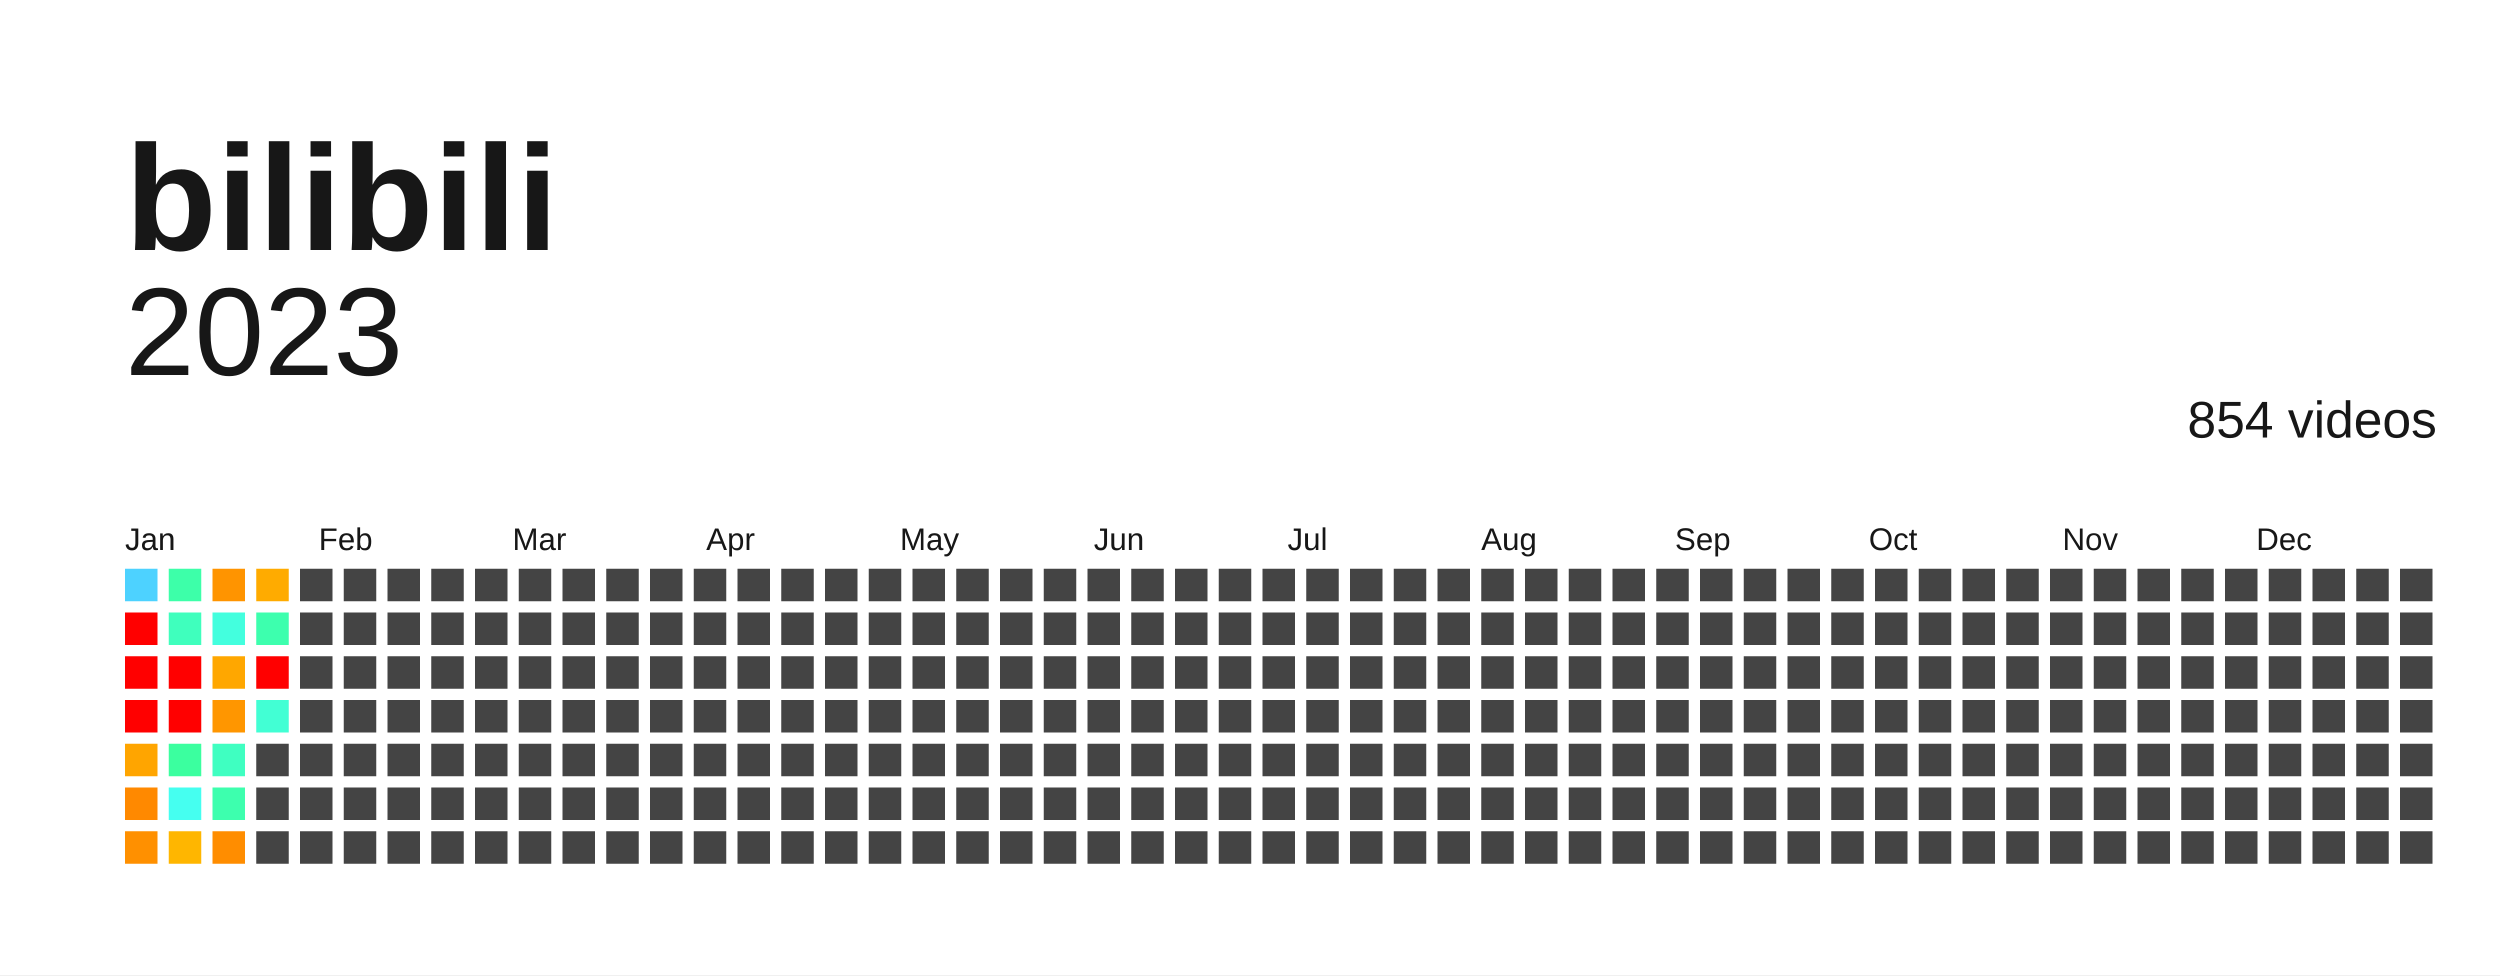
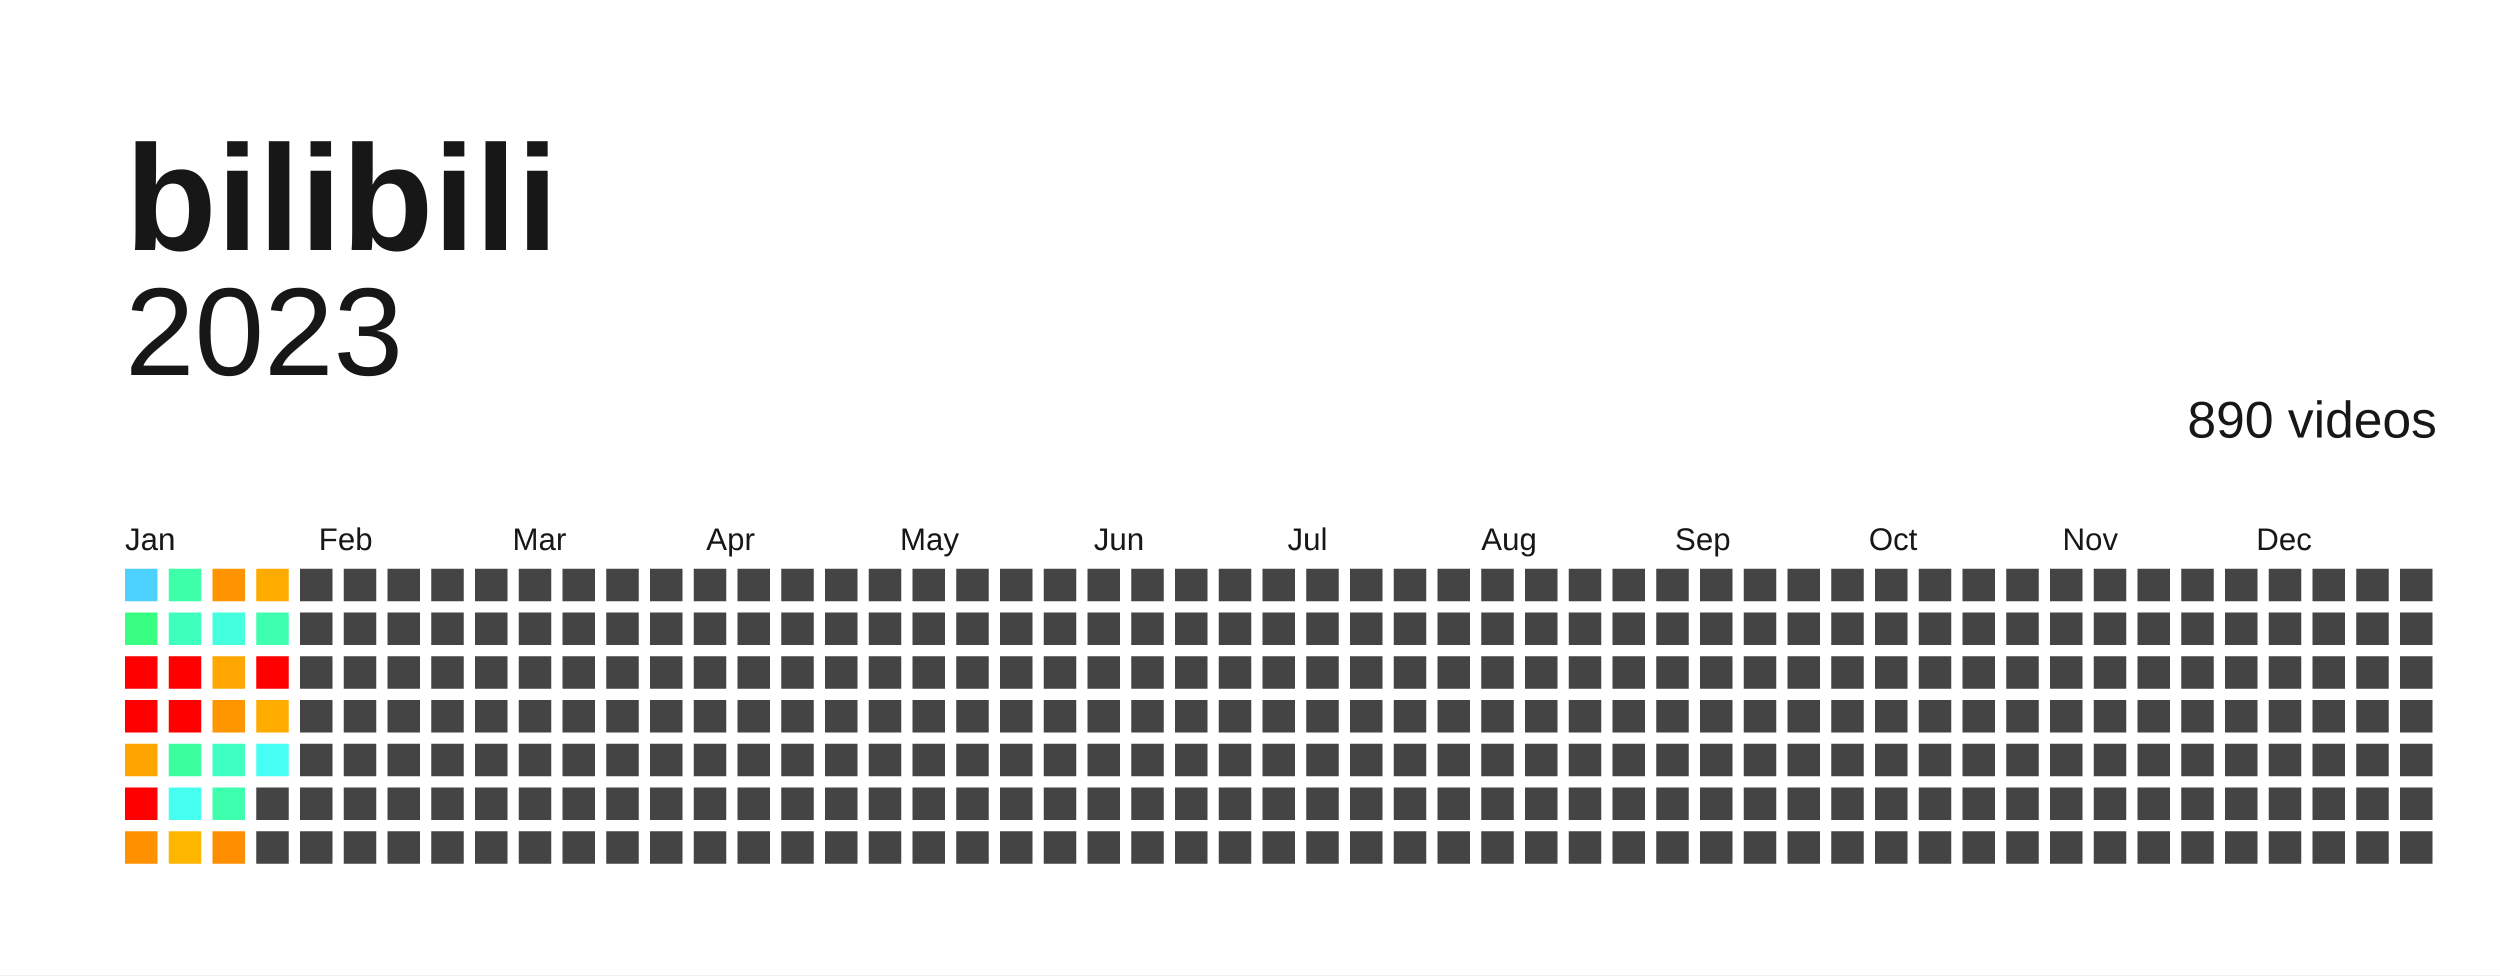
<svg xmlns="http://www.w3.org/2000/svg" baseProfile="full" height="78mm" version="1.1" viewBox="0,0,200,78" width="200mm">
  <defs />
  <rect fill="#FFFFFF" height="78" width="200" x="0" y="0" />
  <text fill="#171717" style="font-size:12px; font-family:Arial; font-weight:bold;" x="10" y="20">bilibili</text>
  <text alignment-baseline="hanging" fill="#171717" style="font-size:10.0px; font-family:Arial;" x="10" y="30">2023</text>
-   <text alignment-baseline="hanging" fill="#171717" style="font-size:4.125px; font-family:Arial;" x="175" y="35">854 videos</text>
+   <text alignment-baseline="hanging" fill="#171717" style="font-size:4.125px; font-family:Arial;" x="175" y="35">890 videos</text>
  <text fill="#171717" style="font-size:2.5px; font-family:Arial" x="10.0" y="44">Jan</text>
  <text fill="#171717" style="font-size:2.5px; font-family:Arial" x="25.5" y="44">Feb</text>
  <text fill="#171717" style="font-size:2.5px; font-family:Arial" x="41.0" y="44">Mar</text>
  <text fill="#171717" style="font-size:2.5px; font-family:Arial" x="56.5" y="44">Apr</text>
  <text fill="#171717" style="font-size:2.5px; font-family:Arial" x="72.0" y="44">May</text>
  <text fill="#171717" style="font-size:2.5px; font-family:Arial" x="87.5" y="44">Jun</text>
  <text fill="#171717" style="font-size:2.5px; font-family:Arial" x="103.0" y="44">Jul</text>
  <text fill="#171717" style="font-size:2.5px; font-family:Arial" x="118.5" y="44">Aug</text>
  <text fill="#171717" style="font-size:2.5px; font-family:Arial" x="134.0" y="44">Sep</text>
  <text fill="#171717" style="font-size:2.5px; font-family:Arial" x="149.5" y="44">Oct</text>
  <text fill="#171717" style="font-size:2.5px; font-family:Arial" x="165.0" y="44">Nov</text>
  <text fill="#171717" style="font-size:2.5px; font-family:Arial" x="180.5" y="44">Dec</text>
  <rect fill="#4dd2ff" height="2.6" width="2.6" x="10.0" y="45.5" />
-   <rect fill="red" height="2.6" width="2.6" x="10.0" y="49.0" />
+   <rect fill="#38ff81" height="2.6" width="2.6" x="10.0" y="49.0" />
  <rect fill="red" height="2.6" width="2.6" x="10.0" y="52.5" />
  <rect fill="red" height="2.6" width="2.6" x="10.0" y="56.0" />
  <rect fill="#ffa500" height="2.6" width="2.6" x="10.0" y="59.5" />
-   <rect fill="#ff8900" height="2.6" width="2.6" x="10.0" y="63.0" />
+   <rect fill="red" height="2.6" width="2.6" x="10.0" y="63.0" />
  <rect fill="#ff9000" height="2.6" width="2.6" x="10.0" y="66.5" />
  <rect fill="#3dffa9" height="2.6" width="2.6" x="13.5" y="45.5" />
  <rect fill="#3fffbd" height="2.6" width="2.6" x="13.5" y="49.0" />
  <rect fill="red" height="2.6" width="2.6" x="13.5" y="52.5" />
  <rect fill="red" height="2.6" width="2.6" x="13.5" y="56.0" />
  <rect fill="#3bff9f" height="2.6" width="2.6" x="13.5" y="59.5" />
  <rect fill="#45fff0" height="2.6" width="2.6" x="13.5" y="63.0" />
  <rect fill="#ffb600" height="2.6" width="2.6" x="13.5" y="66.5" />
  <rect fill="#ff9400" height="2.6" width="2.6" x="17.0" y="45.5" />
  <rect fill="#43ffde" height="2.6" width="2.6" x="17.0" y="49.0" />
  <rect fill="#ffa700" height="2.6" width="2.6" x="17.0" y="52.5" />
  <rect fill="#ff9600" height="2.6" width="2.6" x="17.0" y="56.0" />
  <rect fill="#3fffc1" height="2.6" width="2.6" x="17.0" y="59.5" />
  <rect fill="#3dffae" height="2.6" width="2.6" x="17.0" y="63.0" />
  <rect fill="#ff8d00" height="2.6" width="2.6" x="17.0" y="66.5" />
  <rect fill="#ffab00" height="2.6" width="2.6" x="20.5" y="45.5" />
  <rect fill="#3dffae" height="2.6" width="2.6" x="20.5" y="49.0" />
  <rect fill="red" height="2.6" width="2.6" x="20.5" y="52.5" />
-   <rect fill="#42ffd4" height="2.6" width="2.6" x="20.5" y="56.0" />
-   <rect fill="#444444" height="2.6" width="2.6" x="20.5" y="59.5" />
+   <rect fill="#ffac00" height="2.6" width="2.6" x="20.5" y="56.0" />
+   <rect fill="#46fff4" height="2.6" width="2.6" x="20.5" y="59.5" />
  <rect fill="#444444" height="2.6" width="2.6" x="20.5" y="63.0" />
  <rect fill="#444444" height="2.6" width="2.6" x="20.5" y="66.5" />
  <rect fill="#444444" height="2.6" width="2.6" x="24.0" y="45.5" />
  <rect fill="#444444" height="2.6" width="2.6" x="24.0" y="49.0" />
  <rect fill="#444444" height="2.6" width="2.6" x="24.0" y="52.5" />
  <rect fill="#444444" height="2.6" width="2.6" x="24.0" y="56.0" />
  <rect fill="#444444" height="2.6" width="2.6" x="24.0" y="59.5" />
  <rect fill="#444444" height="2.6" width="2.6" x="24.0" y="63.0" />
  <rect fill="#444444" height="2.6" width="2.6" x="24.0" y="66.5" />
  <rect fill="#444444" height="2.6" width="2.6" x="27.5" y="45.5" />
  <rect fill="#444444" height="2.6" width="2.6" x="27.5" y="49.0" />
  <rect fill="#444444" height="2.6" width="2.6" x="27.5" y="52.5" />
  <rect fill="#444444" height="2.6" width="2.6" x="27.5" y="56.0" />
  <rect fill="#444444" height="2.6" width="2.6" x="27.5" y="59.5" />
  <rect fill="#444444" height="2.6" width="2.6" x="27.5" y="63.0" />
  <rect fill="#444444" height="2.6" width="2.6" x="27.5" y="66.5" />
  <rect fill="#444444" height="2.6" width="2.6" x="31.0" y="45.5" />
  <rect fill="#444444" height="2.6" width="2.6" x="31.0" y="49.0" />
  <rect fill="#444444" height="2.6" width="2.6" x="31.0" y="52.5" />
  <rect fill="#444444" height="2.6" width="2.6" x="31.0" y="56.0" />
  <rect fill="#444444" height="2.6" width="2.6" x="31.0" y="59.5" />
  <rect fill="#444444" height="2.6" width="2.6" x="31.0" y="63.0" />
  <rect fill="#444444" height="2.6" width="2.6" x="31.0" y="66.5" />
  <rect fill="#444444" height="2.6" width="2.6" x="34.5" y="45.5" />
  <rect fill="#444444" height="2.6" width="2.6" x="34.5" y="49.0" />
  <rect fill="#444444" height="2.6" width="2.6" x="34.5" y="52.5" />
  <rect fill="#444444" height="2.6" width="2.6" x="34.5" y="56.0" />
  <rect fill="#444444" height="2.6" width="2.6" x="34.5" y="59.5" />
  <rect fill="#444444" height="2.6" width="2.6" x="34.5" y="63.0" />
  <rect fill="#444444" height="2.6" width="2.6" x="34.5" y="66.5" />
  <rect fill="#444444" height="2.6" width="2.6" x="38.0" y="45.5" />
  <rect fill="#444444" height="2.6" width="2.6" x="38.0" y="49.0" />
  <rect fill="#444444" height="2.6" width="2.6" x="38.0" y="52.5" />
  <rect fill="#444444" height="2.6" width="2.6" x="38.0" y="56.0" />
  <rect fill="#444444" height="2.6" width="2.6" x="38.0" y="59.5" />
  <rect fill="#444444" height="2.6" width="2.6" x="38.0" y="63.0" />
  <rect fill="#444444" height="2.6" width="2.6" x="38.0" y="66.5" />
  <rect fill="#444444" height="2.6" width="2.6" x="41.5" y="45.5" />
  <rect fill="#444444" height="2.6" width="2.6" x="41.5" y="49.0" />
  <rect fill="#444444" height="2.6" width="2.6" x="41.5" y="52.5" />
  <rect fill="#444444" height="2.6" width="2.6" x="41.5" y="56.0" />
  <rect fill="#444444" height="2.6" width="2.6" x="41.5" y="59.5" />
  <rect fill="#444444" height="2.6" width="2.6" x="41.5" y="63.0" />
  <rect fill="#444444" height="2.6" width="2.6" x="41.5" y="66.5" />
  <rect fill="#444444" height="2.6" width="2.6" x="45.0" y="45.5" />
  <rect fill="#444444" height="2.6" width="2.6" x="45.0" y="49.0" />
  <rect fill="#444444" height="2.6" width="2.6" x="45.0" y="52.5" />
  <rect fill="#444444" height="2.6" width="2.6" x="45.0" y="56.0" />
  <rect fill="#444444" height="2.6" width="2.6" x="45.0" y="59.5" />
  <rect fill="#444444" height="2.6" width="2.6" x="45.0" y="63.0" />
  <rect fill="#444444" height="2.6" width="2.6" x="45.0" y="66.5" />
  <rect fill="#444444" height="2.6" width="2.6" x="48.5" y="45.5" />
  <rect fill="#444444" height="2.6" width="2.6" x="48.5" y="49.0" />
  <rect fill="#444444" height="2.6" width="2.6" x="48.5" y="52.5" />
  <rect fill="#444444" height="2.6" width="2.6" x="48.5" y="56.0" />
  <rect fill="#444444" height="2.6" width="2.6" x="48.5" y="59.5" />
  <rect fill="#444444" height="2.6" width="2.6" x="48.5" y="63.0" />
  <rect fill="#444444" height="2.6" width="2.6" x="48.5" y="66.5" />
  <rect fill="#444444" height="2.6" width="2.6" x="52.0" y="45.5" />
  <rect fill="#444444" height="2.6" width="2.6" x="52.0" y="49.0" />
  <rect fill="#444444" height="2.6" width="2.6" x="52.0" y="52.5" />
  <rect fill="#444444" height="2.6" width="2.6" x="52.0" y="56.0" />
  <rect fill="#444444" height="2.6" width="2.6" x="52.0" y="59.5" />
  <rect fill="#444444" height="2.6" width="2.6" x="52.0" y="63.0" />
  <rect fill="#444444" height="2.6" width="2.6" x="52.0" y="66.5" />
  <rect fill="#444444" height="2.6" width="2.6" x="55.5" y="45.5" />
  <rect fill="#444444" height="2.6" width="2.6" x="55.5" y="49.0" />
  <rect fill="#444444" height="2.6" width="2.6" x="55.5" y="52.5" />
  <rect fill="#444444" height="2.6" width="2.6" x="55.5" y="56.0" />
  <rect fill="#444444" height="2.6" width="2.6" x="55.5" y="59.5" />
  <rect fill="#444444" height="2.6" width="2.6" x="55.5" y="63.0" />
  <rect fill="#444444" height="2.6" width="2.6" x="55.5" y="66.5" />
  <rect fill="#444444" height="2.6" width="2.6" x="59.0" y="45.5" />
  <rect fill="#444444" height="2.6" width="2.6" x="59.0" y="49.0" />
  <rect fill="#444444" height="2.6" width="2.6" x="59.0" y="52.5" />
  <rect fill="#444444" height="2.6" width="2.6" x="59.0" y="56.0" />
  <rect fill="#444444" height="2.6" width="2.6" x="59.0" y="59.5" />
  <rect fill="#444444" height="2.6" width="2.6" x="59.0" y="63.0" />
  <rect fill="#444444" height="2.6" width="2.6" x="59.0" y="66.5" />
  <rect fill="#444444" height="2.6" width="2.6" x="62.5" y="45.5" />
  <rect fill="#444444" height="2.6" width="2.6" x="62.5" y="49.0" />
  <rect fill="#444444" height="2.6" width="2.6" x="62.5" y="52.5" />
  <rect fill="#444444" height="2.6" width="2.6" x="62.5" y="56.0" />
  <rect fill="#444444" height="2.6" width="2.6" x="62.5" y="59.5" />
  <rect fill="#444444" height="2.6" width="2.6" x="62.5" y="63.0" />
  <rect fill="#444444" height="2.6" width="2.6" x="62.5" y="66.5" />
  <rect fill="#444444" height="2.6" width="2.6" x="66.0" y="45.5" />
  <rect fill="#444444" height="2.6" width="2.6" x="66.0" y="49.0" />
  <rect fill="#444444" height="2.6" width="2.6" x="66.0" y="52.5" />
  <rect fill="#444444" height="2.6" width="2.6" x="66.0" y="56.0" />
  <rect fill="#444444" height="2.6" width="2.6" x="66.0" y="59.5" />
  <rect fill="#444444" height="2.6" width="2.6" x="66.0" y="63.0" />
  <rect fill="#444444" height="2.6" width="2.6" x="66.0" y="66.5" />
  <rect fill="#444444" height="2.6" width="2.6" x="69.5" y="45.5" />
  <rect fill="#444444" height="2.6" width="2.6" x="69.5" y="49.0" />
  <rect fill="#444444" height="2.6" width="2.6" x="69.5" y="52.5" />
  <rect fill="#444444" height="2.6" width="2.6" x="69.5" y="56.0" />
  <rect fill="#444444" height="2.6" width="2.6" x="69.5" y="59.5" />
  <rect fill="#444444" height="2.6" width="2.6" x="69.5" y="63.0" />
  <rect fill="#444444" height="2.6" width="2.6" x="69.5" y="66.5" />
  <rect fill="#444444" height="2.6" width="2.6" x="73.0" y="45.5" />
  <rect fill="#444444" height="2.6" width="2.6" x="73.0" y="49.0" />
  <rect fill="#444444" height="2.6" width="2.6" x="73.0" y="52.5" />
  <rect fill="#444444" height="2.6" width="2.6" x="73.0" y="56.0" />
  <rect fill="#444444" height="2.6" width="2.6" x="73.0" y="59.5" />
  <rect fill="#444444" height="2.6" width="2.6" x="73.0" y="63.0" />
  <rect fill="#444444" height="2.6" width="2.6" x="73.0" y="66.5" />
  <rect fill="#444444" height="2.6" width="2.6" x="76.5" y="45.5" />
  <rect fill="#444444" height="2.6" width="2.6" x="76.5" y="49.0" />
  <rect fill="#444444" height="2.6" width="2.6" x="76.5" y="52.5" />
  <rect fill="#444444" height="2.6" width="2.6" x="76.5" y="56.0" />
  <rect fill="#444444" height="2.6" width="2.6" x="76.5" y="59.5" />
  <rect fill="#444444" height="2.6" width="2.6" x="76.5" y="63.0" />
  <rect fill="#444444" height="2.6" width="2.6" x="76.5" y="66.5" />
  <rect fill="#444444" height="2.6" width="2.6" x="80.0" y="45.5" />
  <rect fill="#444444" height="2.6" width="2.6" x="80.0" y="49.0" />
  <rect fill="#444444" height="2.6" width="2.6" x="80.0" y="52.5" />
  <rect fill="#444444" height="2.6" width="2.6" x="80.0" y="56.0" />
  <rect fill="#444444" height="2.6" width="2.6" x="80.0" y="59.5" />
  <rect fill="#444444" height="2.6" width="2.6" x="80.0" y="63.0" />
  <rect fill="#444444" height="2.6" width="2.6" x="80.0" y="66.5" />
  <rect fill="#444444" height="2.6" width="2.6" x="83.5" y="45.5" />
  <rect fill="#444444" height="2.6" width="2.6" x="83.5" y="49.0" />
  <rect fill="#444444" height="2.6" width="2.6" x="83.5" y="52.5" />
  <rect fill="#444444" height="2.6" width="2.6" x="83.5" y="56.0" />
  <rect fill="#444444" height="2.6" width="2.6" x="83.5" y="59.5" />
  <rect fill="#444444" height="2.6" width="2.6" x="83.5" y="63.0" />
  <rect fill="#444444" height="2.6" width="2.6" x="83.5" y="66.5" />
  <rect fill="#444444" height="2.6" width="2.6" x="87.0" y="45.5" />
  <rect fill="#444444" height="2.6" width="2.6" x="87.0" y="49.0" />
  <rect fill="#444444" height="2.6" width="2.6" x="87.0" y="52.5" />
  <rect fill="#444444" height="2.6" width="2.6" x="87.0" y="56.0" />
  <rect fill="#444444" height="2.6" width="2.6" x="87.0" y="59.5" />
  <rect fill="#444444" height="2.6" width="2.6" x="87.0" y="63.0" />
  <rect fill="#444444" height="2.6" width="2.6" x="87.0" y="66.5" />
  <rect fill="#444444" height="2.6" width="2.6" x="90.5" y="45.5" />
  <rect fill="#444444" height="2.6" width="2.6" x="90.5" y="49.0" />
  <rect fill="#444444" height="2.6" width="2.6" x="90.5" y="52.5" />
  <rect fill="#444444" height="2.6" width="2.6" x="90.5" y="56.0" />
  <rect fill="#444444" height="2.6" width="2.6" x="90.5" y="59.5" />
  <rect fill="#444444" height="2.6" width="2.6" x="90.5" y="63.0" />
  <rect fill="#444444" height="2.6" width="2.6" x="90.5" y="66.5" />
  <rect fill="#444444" height="2.6" width="2.6" x="94.0" y="45.5" />
  <rect fill="#444444" height="2.6" width="2.6" x="94.0" y="49.0" />
  <rect fill="#444444" height="2.6" width="2.6" x="94.0" y="52.5" />
  <rect fill="#444444" height="2.6" width="2.6" x="94.0" y="56.0" />
  <rect fill="#444444" height="2.6" width="2.6" x="94.0" y="59.5" />
  <rect fill="#444444" height="2.6" width="2.6" x="94.0" y="63.0" />
  <rect fill="#444444" height="2.6" width="2.6" x="94.0" y="66.5" />
  <rect fill="#444444" height="2.6" width="2.6" x="97.5" y="45.5" />
  <rect fill="#444444" height="2.6" width="2.6" x="97.5" y="49.0" />
  <rect fill="#444444" height="2.6" width="2.6" x="97.5" y="52.5" />
  <rect fill="#444444" height="2.6" width="2.6" x="97.5" y="56.0" />
  <rect fill="#444444" height="2.6" width="2.6" x="97.5" y="59.5" />
  <rect fill="#444444" height="2.6" width="2.6" x="97.5" y="63.0" />
  <rect fill="#444444" height="2.6" width="2.6" x="97.5" y="66.5" />
  <rect fill="#444444" height="2.6" width="2.6" x="101.0" y="45.5" />
  <rect fill="#444444" height="2.6" width="2.6" x="101.0" y="49.0" />
  <rect fill="#444444" height="2.6" width="2.6" x="101.0" y="52.5" />
  <rect fill="#444444" height="2.6" width="2.6" x="101.0" y="56.0" />
  <rect fill="#444444" height="2.6" width="2.6" x="101.0" y="59.5" />
  <rect fill="#444444" height="2.6" width="2.6" x="101.0" y="63.0" />
  <rect fill="#444444" height="2.6" width="2.6" x="101.0" y="66.5" />
  <rect fill="#444444" height="2.6" width="2.6" x="104.5" y="45.5" />
  <rect fill="#444444" height="2.6" width="2.6" x="104.5" y="49.0" />
  <rect fill="#444444" height="2.6" width="2.6" x="104.5" y="52.5" />
  <rect fill="#444444" height="2.6" width="2.6" x="104.5" y="56.0" />
  <rect fill="#444444" height="2.6" width="2.6" x="104.5" y="59.5" />
  <rect fill="#444444" height="2.6" width="2.6" x="104.5" y="63.0" />
  <rect fill="#444444" height="2.6" width="2.6" x="104.5" y="66.5" />
  <rect fill="#444444" height="2.6" width="2.6" x="108.0" y="45.5" />
  <rect fill="#444444" height="2.6" width="2.6" x="108.0" y="49.0" />
  <rect fill="#444444" height="2.6" width="2.6" x="108.0" y="52.5" />
  <rect fill="#444444" height="2.6" width="2.6" x="108.0" y="56.0" />
  <rect fill="#444444" height="2.6" width="2.6" x="108.0" y="59.5" />
  <rect fill="#444444" height="2.6" width="2.6" x="108.0" y="63.0" />
  <rect fill="#444444" height="2.6" width="2.6" x="108.0" y="66.5" />
  <rect fill="#444444" height="2.6" width="2.6" x="111.5" y="45.5" />
  <rect fill="#444444" height="2.6" width="2.6" x="111.5" y="49.0" />
  <rect fill="#444444" height="2.6" width="2.6" x="111.5" y="52.5" />
  <rect fill="#444444" height="2.6" width="2.6" x="111.5" y="56.0" />
  <rect fill="#444444" height="2.6" width="2.6" x="111.5" y="59.5" />
  <rect fill="#444444" height="2.6" width="2.6" x="111.5" y="63.0" />
  <rect fill="#444444" height="2.6" width="2.6" x="111.5" y="66.5" />
  <rect fill="#444444" height="2.6" width="2.6" x="115.0" y="45.5" />
  <rect fill="#444444" height="2.6" width="2.6" x="115.0" y="49.0" />
  <rect fill="#444444" height="2.6" width="2.6" x="115.0" y="52.5" />
  <rect fill="#444444" height="2.6" width="2.6" x="115.0" y="56.0" />
  <rect fill="#444444" height="2.6" width="2.6" x="115.0" y="59.5" />
  <rect fill="#444444" height="2.6" width="2.6" x="115.0" y="63.0" />
  <rect fill="#444444" height="2.6" width="2.6" x="115.0" y="66.5" />
  <rect fill="#444444" height="2.6" width="2.6" x="118.5" y="45.5" />
  <rect fill="#444444" height="2.6" width="2.6" x="118.5" y="49.0" />
  <rect fill="#444444" height="2.6" width="2.6" x="118.5" y="52.5" />
  <rect fill="#444444" height="2.6" width="2.6" x="118.5" y="56.0" />
  <rect fill="#444444" height="2.6" width="2.6" x="118.5" y="59.5" />
  <rect fill="#444444" height="2.6" width="2.6" x="118.5" y="63.0" />
  <rect fill="#444444" height="2.6" width="2.6" x="118.5" y="66.5" />
  <rect fill="#444444" height="2.6" width="2.6" x="122.0" y="45.5" />
  <rect fill="#444444" height="2.6" width="2.6" x="122.0" y="49.0" />
  <rect fill="#444444" height="2.6" width="2.6" x="122.0" y="52.5" />
  <rect fill="#444444" height="2.6" width="2.6" x="122.0" y="56.0" />
  <rect fill="#444444" height="2.6" width="2.6" x="122.0" y="59.5" />
  <rect fill="#444444" height="2.6" width="2.6" x="122.0" y="63.0" />
  <rect fill="#444444" height="2.6" width="2.6" x="122.0" y="66.5" />
  <rect fill="#444444" height="2.6" width="2.6" x="125.5" y="45.5" />
  <rect fill="#444444" height="2.6" width="2.6" x="125.5" y="49.0" />
  <rect fill="#444444" height="2.6" width="2.6" x="125.5" y="52.5" />
  <rect fill="#444444" height="2.6" width="2.6" x="125.5" y="56.0" />
  <rect fill="#444444" height="2.6" width="2.6" x="125.5" y="59.5" />
  <rect fill="#444444" height="2.6" width="2.6" x="125.5" y="63.0" />
  <rect fill="#444444" height="2.6" width="2.6" x="125.5" y="66.5" />
  <rect fill="#444444" height="2.6" width="2.6" x="129.0" y="45.5" />
  <rect fill="#444444" height="2.6" width="2.6" x="129.0" y="49.0" />
  <rect fill="#444444" height="2.6" width="2.6" x="129.0" y="52.5" />
  <rect fill="#444444" height="2.6" width="2.6" x="129.0" y="56.0" />
  <rect fill="#444444" height="2.6" width="2.6" x="129.0" y="59.5" />
  <rect fill="#444444" height="2.6" width="2.6" x="129.0" y="63.0" />
  <rect fill="#444444" height="2.6" width="2.6" x="129.0" y="66.5" />
  <rect fill="#444444" height="2.6" width="2.6" x="132.5" y="45.5" />
  <rect fill="#444444" height="2.6" width="2.6" x="132.5" y="49.0" />
  <rect fill="#444444" height="2.6" width="2.6" x="132.5" y="52.5" />
  <rect fill="#444444" height="2.6" width="2.6" x="132.5" y="56.0" />
  <rect fill="#444444" height="2.6" width="2.6" x="132.5" y="59.5" />
  <rect fill="#444444" height="2.6" width="2.6" x="132.5" y="63.0" />
  <rect fill="#444444" height="2.6" width="2.6" x="132.5" y="66.5" />
  <rect fill="#444444" height="2.6" width="2.6" x="136.0" y="45.5" />
  <rect fill="#444444" height="2.6" width="2.6" x="136.0" y="49.0" />
  <rect fill="#444444" height="2.6" width="2.6" x="136.0" y="52.5" />
  <rect fill="#444444" height="2.6" width="2.6" x="136.0" y="56.0" />
  <rect fill="#444444" height="2.6" width="2.6" x="136.0" y="59.5" />
  <rect fill="#444444" height="2.6" width="2.6" x="136.0" y="63.0" />
  <rect fill="#444444" height="2.6" width="2.6" x="136.0" y="66.5" />
  <rect fill="#444444" height="2.6" width="2.6" x="139.5" y="45.5" />
  <rect fill="#444444" height="2.6" width="2.6" x="139.5" y="49.0" />
  <rect fill="#444444" height="2.6" width="2.6" x="139.5" y="52.5" />
  <rect fill="#444444" height="2.6" width="2.6" x="139.5" y="56.0" />
  <rect fill="#444444" height="2.6" width="2.6" x="139.5" y="59.5" />
  <rect fill="#444444" height="2.6" width="2.6" x="139.5" y="63.0" />
  <rect fill="#444444" height="2.6" width="2.6" x="139.5" y="66.5" />
  <rect fill="#444444" height="2.6" width="2.6" x="143.0" y="45.5" />
  <rect fill="#444444" height="2.6" width="2.6" x="143.0" y="49.0" />
  <rect fill="#444444" height="2.6" width="2.6" x="143.0" y="52.5" />
  <rect fill="#444444" height="2.6" width="2.6" x="143.0" y="56.0" />
  <rect fill="#444444" height="2.6" width="2.6" x="143.0" y="59.5" />
  <rect fill="#444444" height="2.6" width="2.6" x="143.0" y="63.0" />
  <rect fill="#444444" height="2.6" width="2.6" x="143.0" y="66.5" />
  <rect fill="#444444" height="2.6" width="2.6" x="146.5" y="45.5" />
  <rect fill="#444444" height="2.6" width="2.6" x="146.5" y="49.0" />
  <rect fill="#444444" height="2.6" width="2.6" x="146.5" y="52.5" />
  <rect fill="#444444" height="2.6" width="2.6" x="146.5" y="56.0" />
  <rect fill="#444444" height="2.6" width="2.6" x="146.5" y="59.5" />
  <rect fill="#444444" height="2.6" width="2.6" x="146.5" y="63.0" />
  <rect fill="#444444" height="2.6" width="2.6" x="146.5" y="66.5" />
  <rect fill="#444444" height="2.6" width="2.6" x="150.0" y="45.5" />
  <rect fill="#444444" height="2.6" width="2.6" x="150.0" y="49.0" />
  <rect fill="#444444" height="2.6" width="2.6" x="150.0" y="52.5" />
  <rect fill="#444444" height="2.6" width="2.6" x="150.0" y="56.0" />
  <rect fill="#444444" height="2.6" width="2.6" x="150.0" y="59.5" />
  <rect fill="#444444" height="2.6" width="2.6" x="150.0" y="63.0" />
  <rect fill="#444444" height="2.6" width="2.6" x="150.0" y="66.5" />
  <rect fill="#444444" height="2.6" width="2.6" x="153.5" y="45.5" />
  <rect fill="#444444" height="2.6" width="2.6" x="153.5" y="49.0" />
  <rect fill="#444444" height="2.6" width="2.6" x="153.5" y="52.5" />
  <rect fill="#444444" height="2.6" width="2.6" x="153.5" y="56.0" />
  <rect fill="#444444" height="2.6" width="2.6" x="153.5" y="59.5" />
  <rect fill="#444444" height="2.6" width="2.6" x="153.5" y="63.0" />
  <rect fill="#444444" height="2.6" width="2.6" x="153.5" y="66.5" />
  <rect fill="#444444" height="2.6" width="2.6" x="157.0" y="45.5" />
  <rect fill="#444444" height="2.6" width="2.6" x="157.0" y="49.0" />
  <rect fill="#444444" height="2.6" width="2.6" x="157.0" y="52.5" />
  <rect fill="#444444" height="2.6" width="2.6" x="157.0" y="56.0" />
  <rect fill="#444444" height="2.6" width="2.6" x="157.0" y="59.5" />
  <rect fill="#444444" height="2.6" width="2.6" x="157.0" y="63.0" />
  <rect fill="#444444" height="2.6" width="2.6" x="157.0" y="66.5" />
  <rect fill="#444444" height="2.6" width="2.6" x="160.5" y="45.5" />
  <rect fill="#444444" height="2.6" width="2.6" x="160.5" y="49.0" />
  <rect fill="#444444" height="2.6" width="2.6" x="160.5" y="52.5" />
  <rect fill="#444444" height="2.6" width="2.6" x="160.5" y="56.0" />
  <rect fill="#444444" height="2.6" width="2.6" x="160.5" y="59.5" />
  <rect fill="#444444" height="2.6" width="2.6" x="160.5" y="63.0" />
  <rect fill="#444444" height="2.6" width="2.6" x="160.5" y="66.5" />
  <rect fill="#444444" height="2.6" width="2.6" x="164.0" y="45.5" />
  <rect fill="#444444" height="2.6" width="2.6" x="164.0" y="49.0" />
  <rect fill="#444444" height="2.6" width="2.6" x="164.0" y="52.5" />
  <rect fill="#444444" height="2.6" width="2.6" x="164.0" y="56.0" />
  <rect fill="#444444" height="2.6" width="2.6" x="164.0" y="59.5" />
  <rect fill="#444444" height="2.6" width="2.6" x="164.0" y="63.0" />
  <rect fill="#444444" height="2.6" width="2.6" x="164.0" y="66.5" />
  <rect fill="#444444" height="2.6" width="2.6" x="167.5" y="45.5" />
  <rect fill="#444444" height="2.6" width="2.6" x="167.5" y="49.0" />
  <rect fill="#444444" height="2.6" width="2.6" x="167.5" y="52.5" />
  <rect fill="#444444" height="2.6" width="2.6" x="167.5" y="56.0" />
  <rect fill="#444444" height="2.6" width="2.6" x="167.5" y="59.5" />
  <rect fill="#444444" height="2.6" width="2.6" x="167.5" y="63.0" />
  <rect fill="#444444" height="2.6" width="2.6" x="167.5" y="66.5" />
  <rect fill="#444444" height="2.6" width="2.6" x="171.0" y="45.5" />
  <rect fill="#444444" height="2.6" width="2.6" x="171.0" y="49.0" />
  <rect fill="#444444" height="2.6" width="2.6" x="171.0" y="52.5" />
  <rect fill="#444444" height="2.6" width="2.6" x="171.0" y="56.0" />
  <rect fill="#444444" height="2.6" width="2.6" x="171.0" y="59.5" />
  <rect fill="#444444" height="2.6" width="2.6" x="171.0" y="63.0" />
  <rect fill="#444444" height="2.6" width="2.6" x="171.0" y="66.5" />
  <rect fill="#444444" height="2.6" width="2.6" x="174.5" y="45.5" />
  <rect fill="#444444" height="2.6" width="2.6" x="174.5" y="49.0" />
  <rect fill="#444444" height="2.6" width="2.6" x="174.5" y="52.5" />
  <rect fill="#444444" height="2.6" width="2.6" x="174.5" y="56.0" />
  <rect fill="#444444" height="2.6" width="2.6" x="174.5" y="59.5" />
  <rect fill="#444444" height="2.6" width="2.6" x="174.5" y="63.0" />
  <rect fill="#444444" height="2.6" width="2.6" x="174.5" y="66.5" />
  <rect fill="#444444" height="2.6" width="2.6" x="178.0" y="45.5" />
  <rect fill="#444444" height="2.6" width="2.6" x="178.0" y="49.0" />
  <rect fill="#444444" height="2.6" width="2.6" x="178.0" y="52.5" />
  <rect fill="#444444" height="2.6" width="2.6" x="178.0" y="56.0" />
  <rect fill="#444444" height="2.6" width="2.6" x="178.0" y="59.5" />
  <rect fill="#444444" height="2.6" width="2.6" x="178.0" y="63.0" />
  <rect fill="#444444" height="2.6" width="2.6" x="178.0" y="66.5" />
  <rect fill="#444444" height="2.6" width="2.6" x="181.5" y="45.5" />
  <rect fill="#444444" height="2.6" width="2.6" x="181.5" y="49.0" />
  <rect fill="#444444" height="2.6" width="2.6" x="181.5" y="52.5" />
  <rect fill="#444444" height="2.6" width="2.6" x="181.5" y="56.0" />
  <rect fill="#444444" height="2.6" width="2.6" x="181.5" y="59.5" />
  <rect fill="#444444" height="2.6" width="2.6" x="181.5" y="63.0" />
  <rect fill="#444444" height="2.6" width="2.6" x="181.5" y="66.5" />
  <rect fill="#444444" height="2.6" width="2.6" x="185.0" y="45.5" />
  <rect fill="#444444" height="2.6" width="2.6" x="185.0" y="49.0" />
  <rect fill="#444444" height="2.6" width="2.6" x="185.0" y="52.5" />
  <rect fill="#444444" height="2.6" width="2.6" x="185.0" y="56.0" />
  <rect fill="#444444" height="2.6" width="2.6" x="185.0" y="59.5" />
  <rect fill="#444444" height="2.6" width="2.6" x="185.0" y="63.0" />
  <rect fill="#444444" height="2.6" width="2.6" x="185.0" y="66.5" />
  <rect fill="#444444" height="2.6" width="2.6" x="188.5" y="45.5" />
  <rect fill="#444444" height="2.6" width="2.6" x="188.5" y="49.0" />
  <rect fill="#444444" height="2.6" width="2.6" x="188.5" y="52.5" />
  <rect fill="#444444" height="2.6" width="2.6" x="188.5" y="56.0" />
  <rect fill="#444444" height="2.6" width="2.6" x="188.5" y="59.5" />
  <rect fill="#444444" height="2.6" width="2.6" x="188.5" y="63.0" />
  <rect fill="#444444" height="2.6" width="2.6" x="188.5" y="66.5" />
  <rect fill="#444444" height="2.6" width="2.6" x="192.0" y="45.5" />
  <rect fill="#444444" height="2.6" width="2.6" x="192.0" y="49.0" />
  <rect fill="#444444" height="2.6" width="2.6" x="192.0" y="52.5" />
  <rect fill="#444444" height="2.6" width="2.6" x="192.0" y="56.0" />
  <rect fill="#444444" height="2.6" width="2.6" x="192.0" y="59.5" />
  <rect fill="#444444" height="2.6" width="2.6" x="192.0" y="63.0" />
  <rect fill="#444444" height="2.6" width="2.6" x="192.0" y="66.5" />
</svg>
